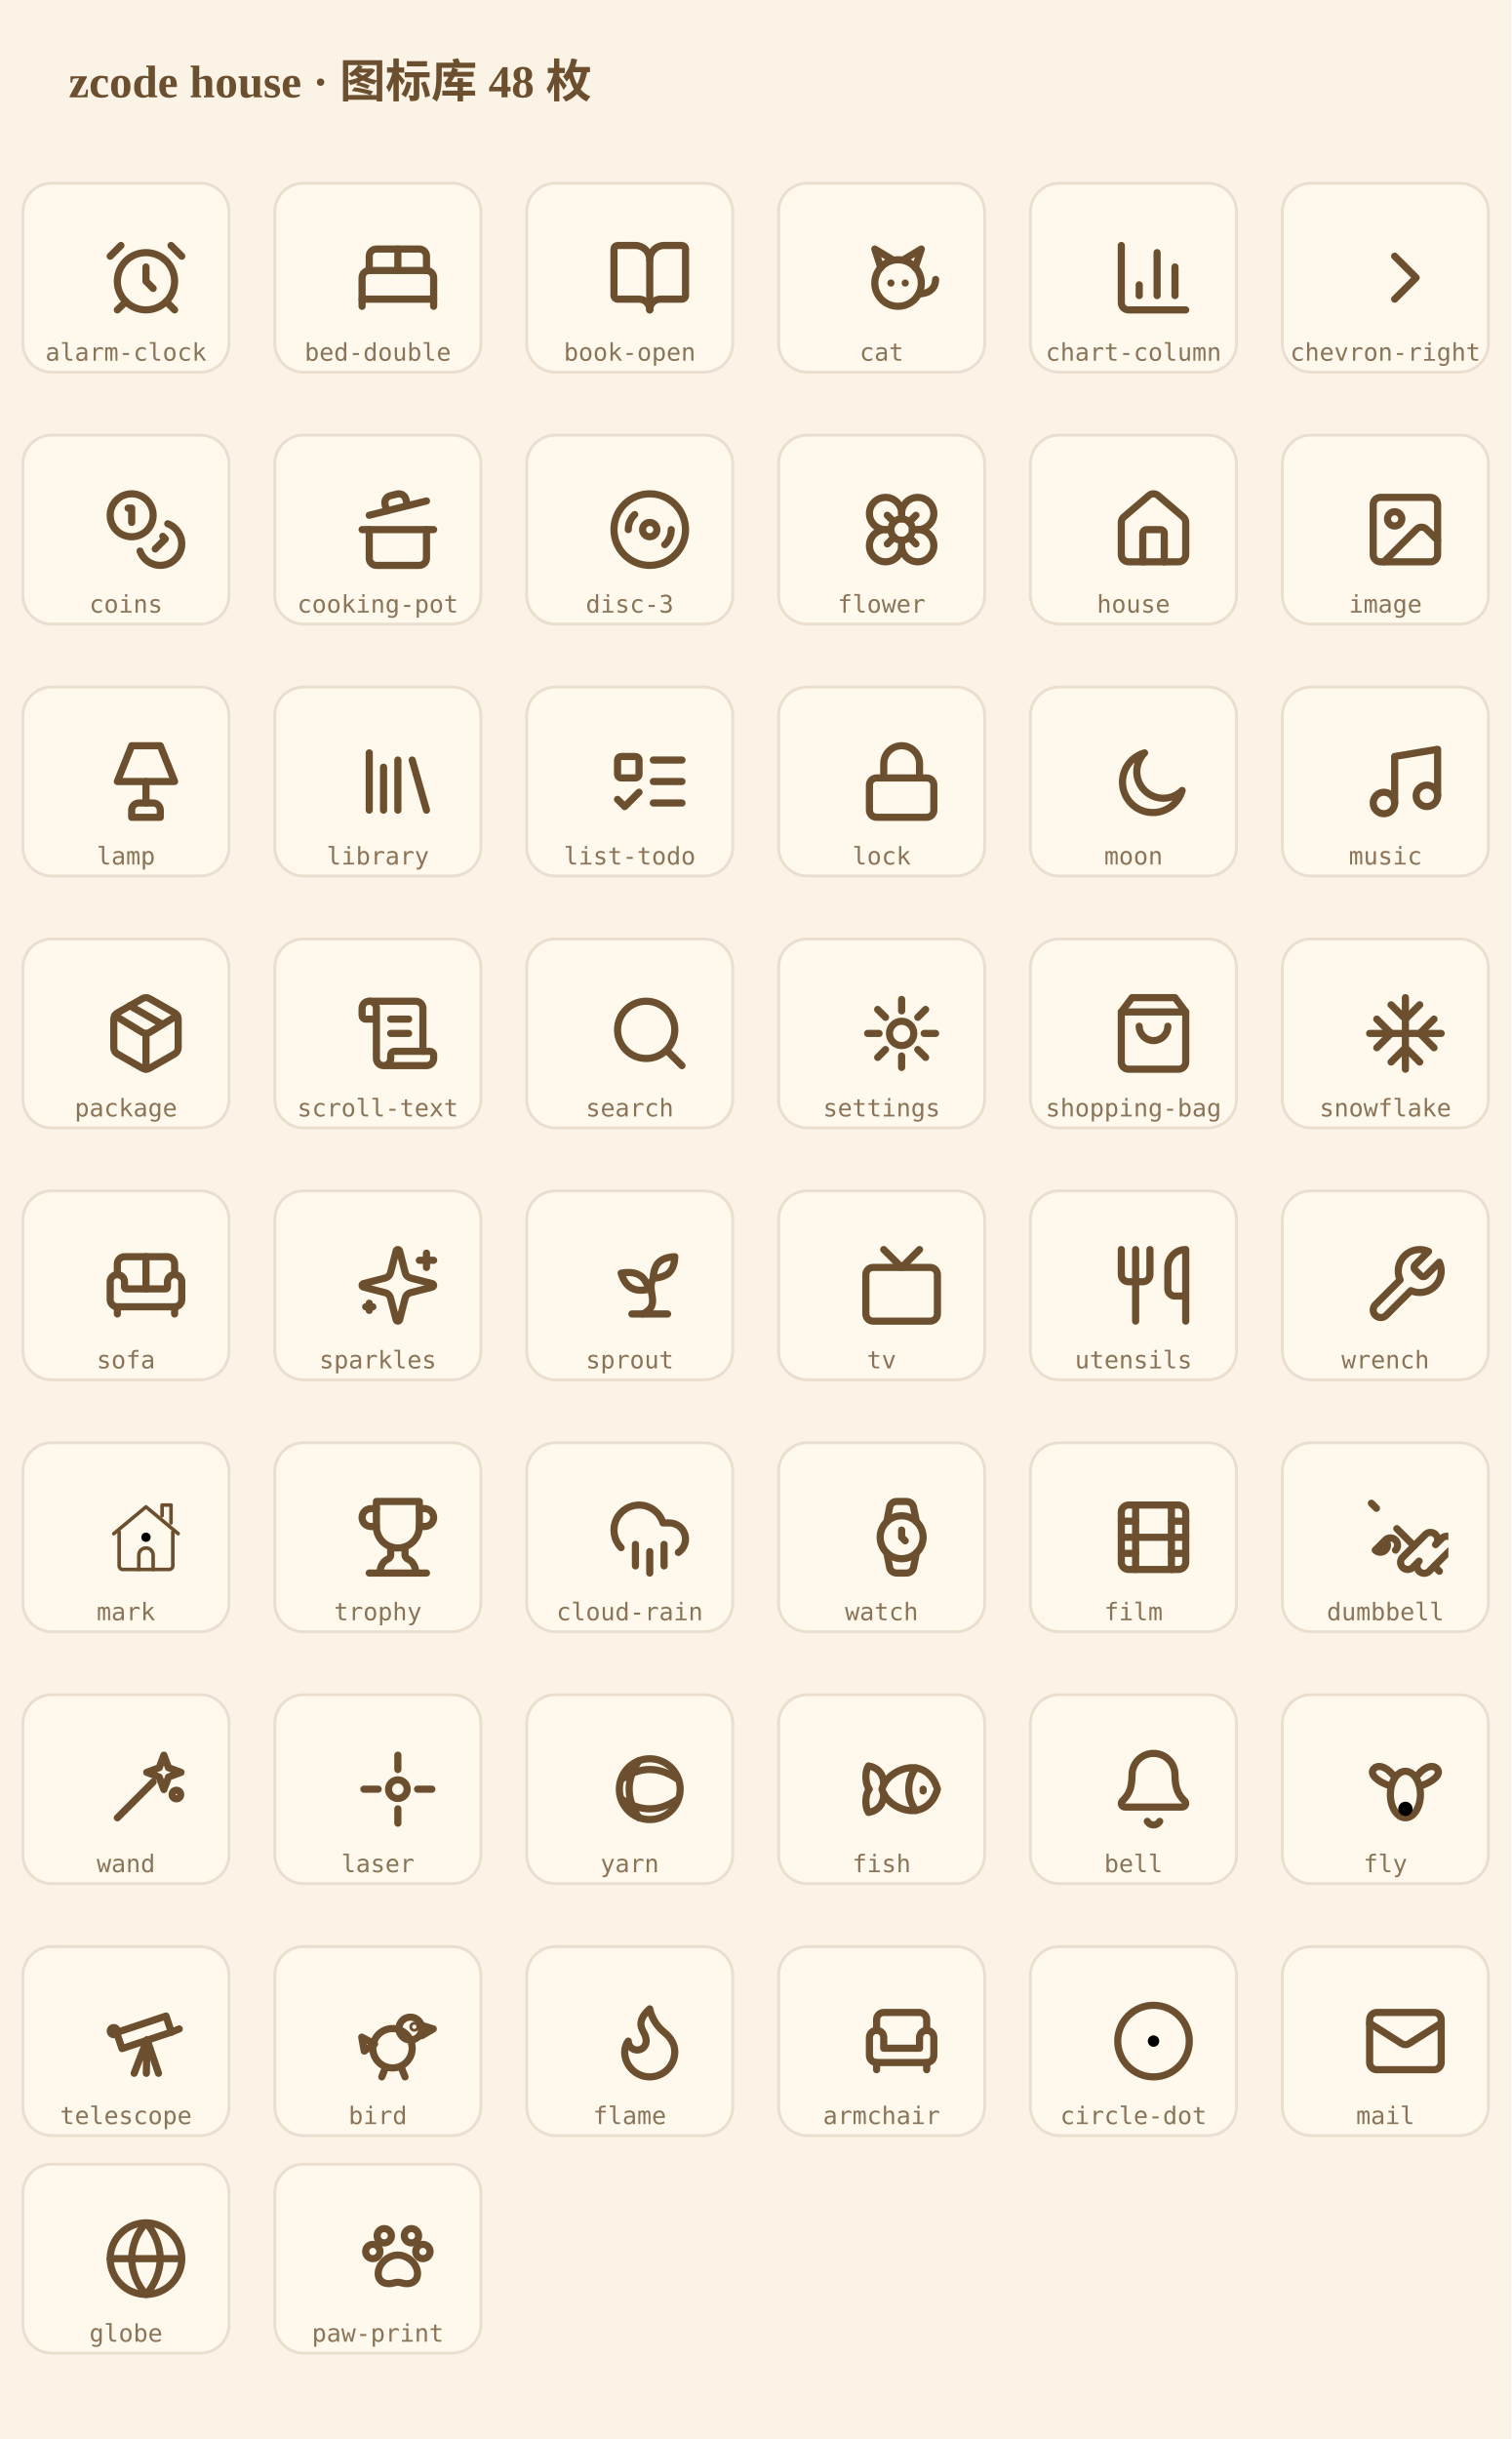
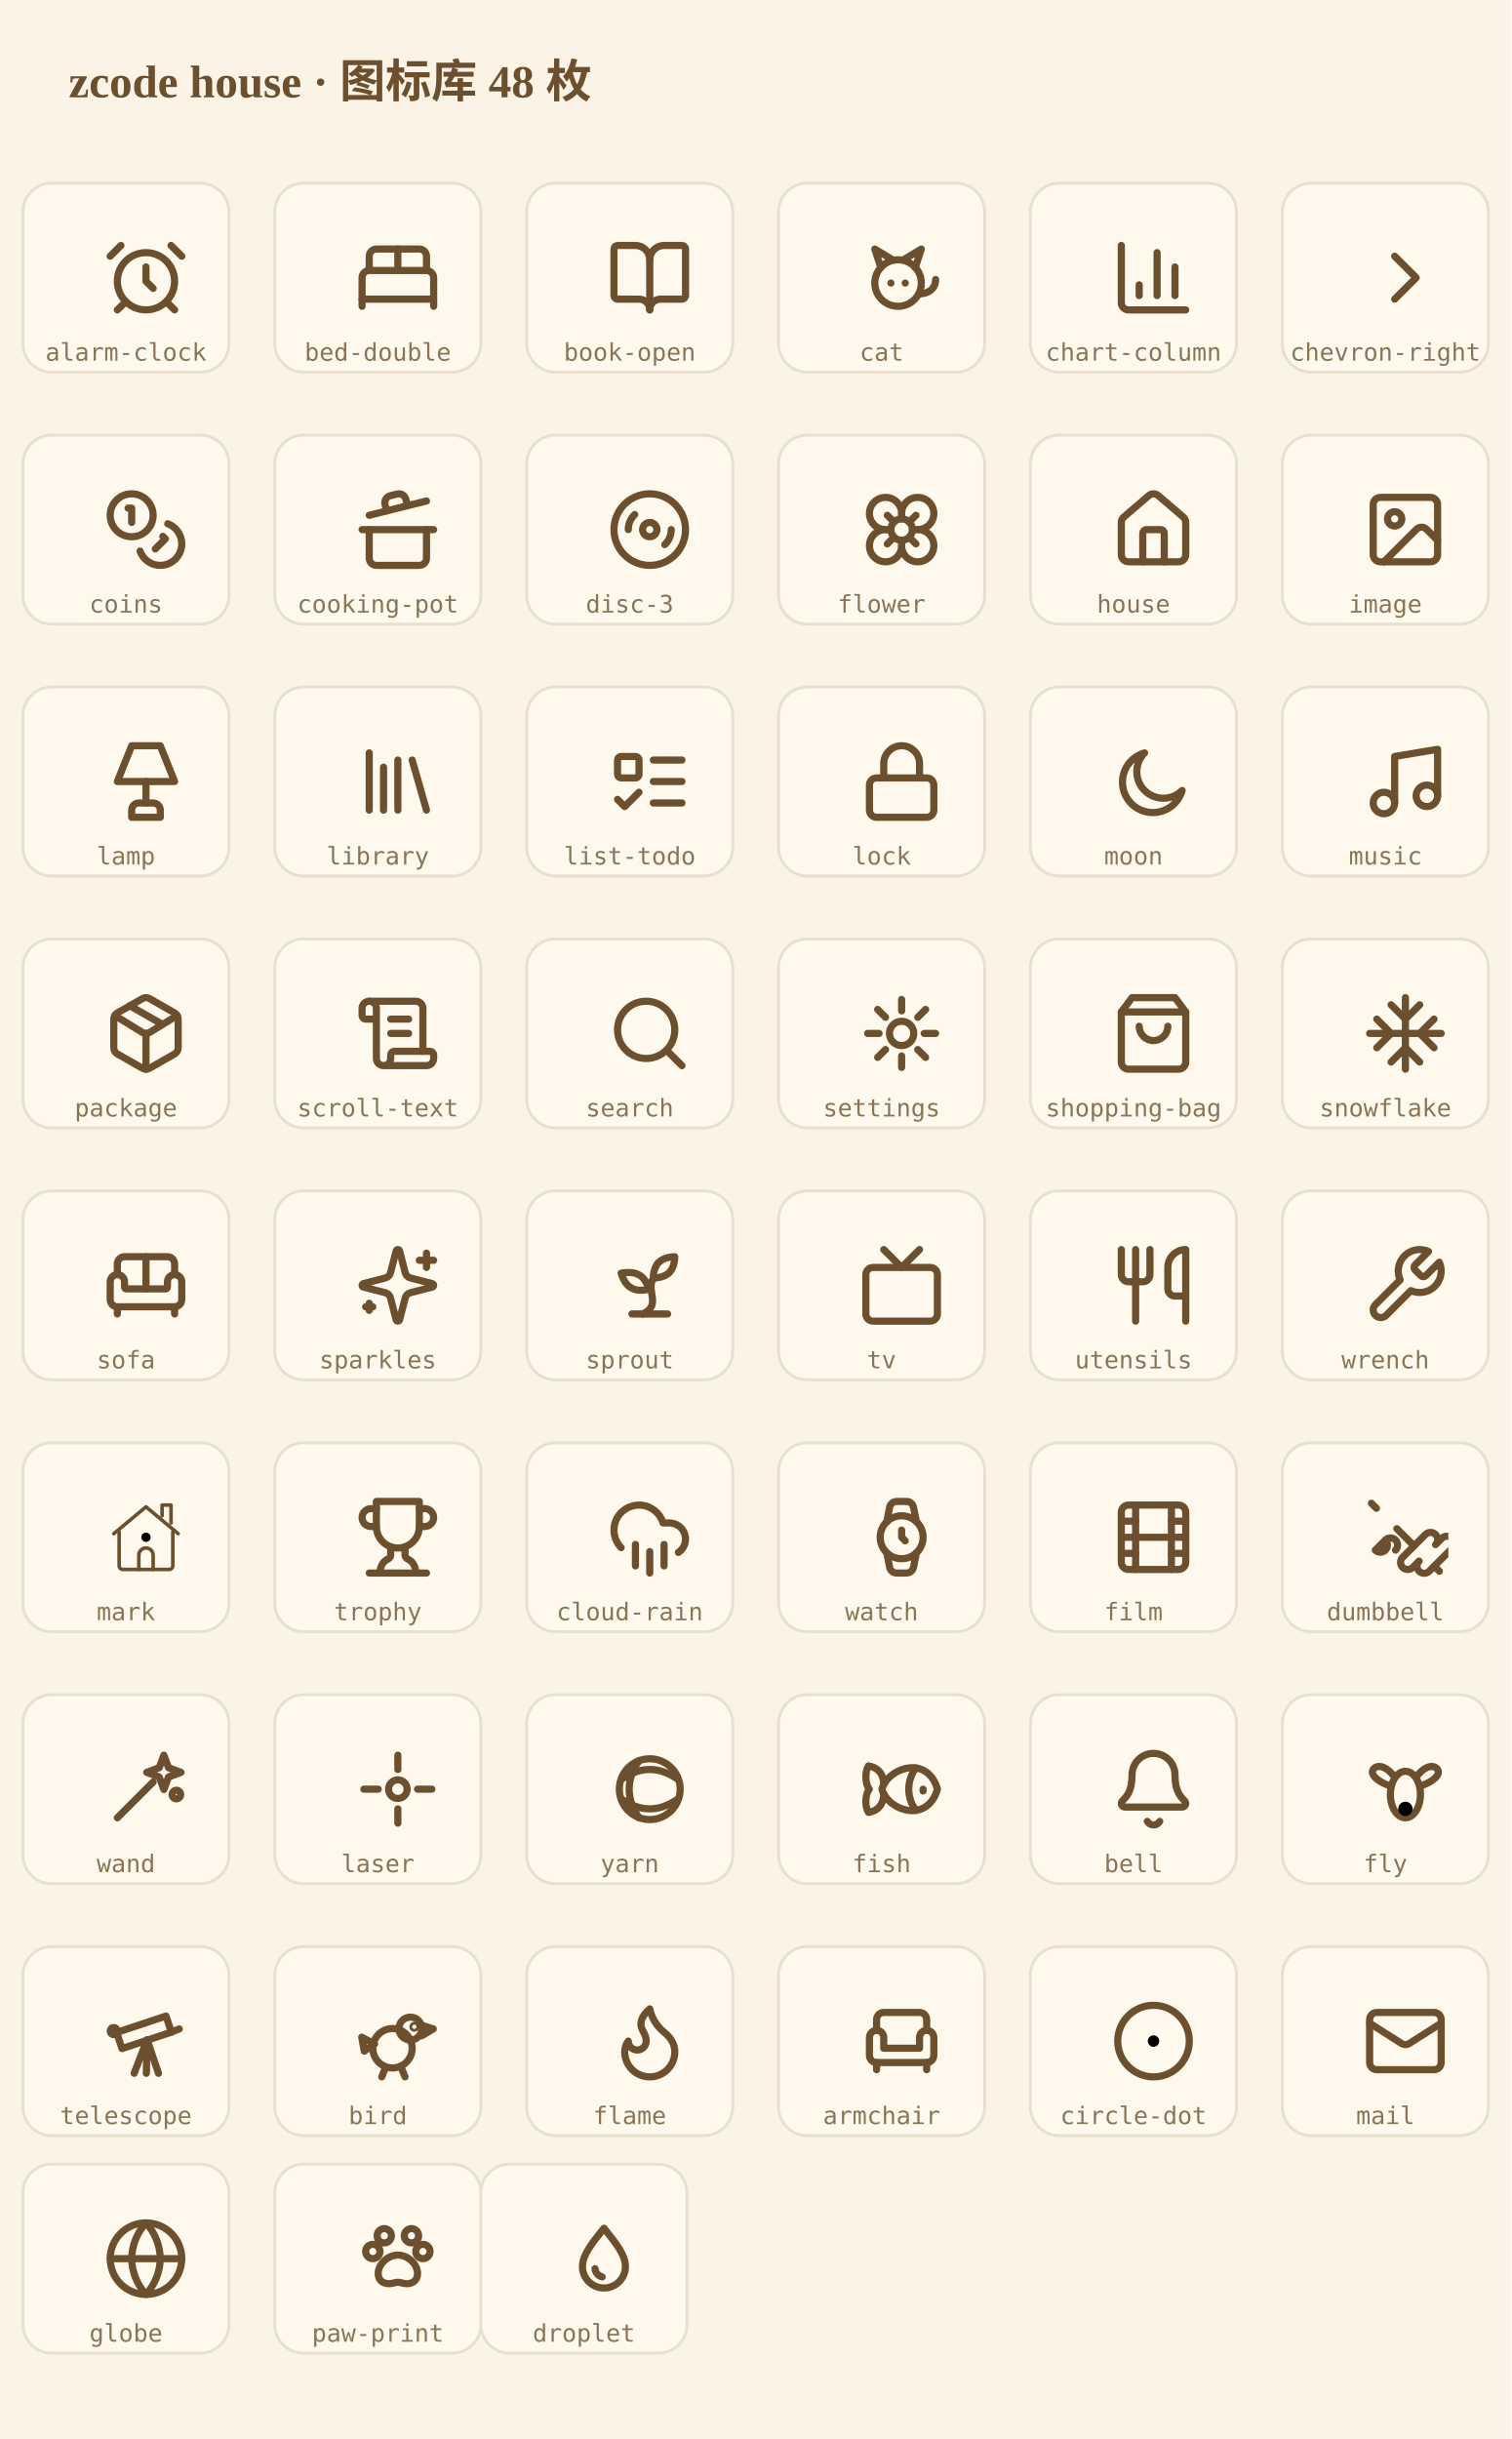
<svg xmlns="http://www.w3.org/2000/svg" viewBox="0 0 528 852" width="528" height="852">
  <rect width="100%" height="100%" fill="#faf3e6" />
  <text x="24" y="34" font-size="16" fill="#6b4f2e" font-weight="bold">zcode house · 图标库 48 枚</text>
  <symbol id="i-alarm-clock" viewBox="0 0 24 24">
    <circle cx="12" cy="13" r="8" />
    <path d="M12 9v4l2 2" />
    <path d="M5 3 2 6" />
    <path d="m22 6-3-3" />
    <path d="M6.38 18.7 4 21" />
    <path d="M17.64 18.67 20 21" />
  </symbol>
  <symbol id="i-bed-double" viewBox="0 0 24 24">
    <path d="M2 20v-8a2 2 0 0 1 2-2h16a2 2 0 0 1 2 2v8" />
    <path d="M4 10V6a2 2 0 0 1 2-2h12a2 2 0 0 1 2 2v4" />
    <path d="M12 4v6" />
    <path d="M2 18h20" />
  </symbol>
  <symbol id="i-book-open" viewBox="0 0 24 24">
    <path d="M12 7v14" />
    <path d="M3 18a1 1 0 0 1-1-1V4a1 1 0 0 1 1-1h5a4 4 0 0 1 4 4 4 4 0 0 1 4-4h5a1 1 0 0 1 1 1v13a1 1 0 0 1-1 1h-6a3 3 0 0 0-3 3 3 3 0 0 0-3-3z" />
  </symbol>
  <symbol id="i-cat" viewBox="0 0 24 24">
    <circle cx="11" cy="13.5" r="6.5" />
    <path d="M6.2 9.2 4.5 4l5 3M15.8 9.2 17.5 4l-5 3" />
    <path d="M9 13.5h.01M13 13.5h.01" />
    <path d="M17.5 16.5c2.8-.3 4-2 4-4" />
  </symbol>
  <symbol id="i-chart-column" viewBox="0 0 24 24">
    <path d="M3 3v16a2 2 0 0 0 2 2h16" />
    <path d="M18 17V9" />
    <path d="M13 17V5" />
    <path d="M8 17v-3" />
  </symbol>
  <symbol id="i-chevron-right" viewBox="0 0 24 24">
    <path d="m9 18 6-6-6-6" />
  </symbol>
  <symbol id="i-coins" viewBox="0 0 24 24">
    <circle cx="8" cy="8" r="6" />
    <path d="M18.09 10.37A6 6 0 1 1 10.34 18" />
    <path d="M7 6h1v4" />
    <path d="m16.71 13.88.7.71-2.82 2.82" />
  </symbol>
  <symbol id="i-cooking-pot" viewBox="0 0 24 24">
    <path d="M2 12h20" />
    <path d="M20 12v8a2 2 0 0 1-2 2H6a2 2 0 0 1-2-2v-8" />
    <path d="m4 8 16-4" />
    <path d="m8.86 6.78-.45-1.81a2 2 0 0 1 1.45-2.43l1.94-.48a2 2 0 0 1 2.43 1.46l.45 1.8" />
  </symbol>
  <symbol id="i-disc-3" viewBox="0 0 24 24">
    <circle cx="12" cy="12" r="10" />
    <path d="M6 12c0-1.7.7-3.2 1.8-4.2" />
    <circle cx="12" cy="12" r="2" />
    <path d="M18 12c0 1.7-.7 3.2-1.8 4.2" />
  </symbol>
  <symbol id="i-film" viewBox="0 0 24 24">
    <rect width="18" height="18" x="3" y="3" rx="2" ry="2" />
    <path d="M7 3v18" />
    <path d="M3 7.5h4" />
    <path d="M3 12h18" />
    <path d="M3 16.5h4" />
    <path d="M17 3v18" />
    <path d="M17 7.5h4" />
    <path d="M17 16.5h4" />
  </symbol>
  <symbol id="i-flower" viewBox="0 0 24 24">
    <circle cx="12" cy="12" r="3" />
    <path d="M12 16.5A4.5 4.5 0 1 1 7.5 12 4.5 4.5 0 1 1 12 7.5a4.5 4.5 0 1 1 4.5 4.5 4.5 4.5 0 1 1-4.5 4.5" />
    <path d="M12 7.5V9" />
    <path d="M7.5 12H9" />
    <path d="M16.5 12H15" />
    <path d="M12 16.5V15" />
    <path d="m8 8 1.88 1.88" />
    <path d="M14.12 9.88 16 8" />
    <path d="m8 16 1.88-1.88" />
    <path d="M14.12 14.12 16 16" />
  </symbol>
  <symbol id="i-house" viewBox="0 0 24 24">
    <path d="M15 21v-8a1 1 0 0 0-1-1h-4a1 1 0 0 0-1 1v8" />
    <path d="M3 10a2 2 0 0 1 .709-1.528l7-5.999a2 2 0 0 1 2.582 0l7 5.999A2 2 0 0 1 21 10v9a2 2 0 0 1-2 2H5a2 2 0 0 1-2-2z" />
  </symbol>
  <symbol id="i-image" viewBox="0 0 24 24">
    <rect width="18" height="18" x="3" y="3" rx="2" ry="2" />
    <circle cx="9" cy="9" r="2" />
    <path d="m21 15-3.086-3.086a2 2 0 0 0-2.828 0L6 21" />
  </symbol>
  <symbol id="i-lamp" viewBox="0 0 24 24">
    <path d="M8 2h8l4 10H4L8 2Z" />
    <path d="M12 12v6" />
    <path d="M8 22v-2c0-1.1.9-2 2-2h4a2 2 0 0 1 2 2v2H8Z" />
  </symbol>
  <symbol id="i-library" viewBox="0 0 24 24">
    <path d="m16 6 4 14" />
    <path d="M12 6v14" />
    <path d="M8 8v12" />
    <path d="M4 4v16" />
  </symbol>
  <symbol id="i-list-todo" viewBox="0 0 24 24">
    <rect x="3" y="5" width="6" height="6" rx="1" />
    <path d="m3 17 2 2 4-4" />
    <path d="M13 6h8" />
    <path d="M13 12h8" />
    <path d="M13 18h8" />
  </symbol>
  <symbol id="i-lock" viewBox="0 0 24 24">
    <rect width="18" height="11" x="3" y="11" rx="2" ry="2" />
    <path d="M7 11V7a5 5 0 0 1 10 0v4" />
  </symbol>
  <symbol id="i-moon" viewBox="0 0 24 24">
    <path d="M20 14.5A8.5 8.5 0 1 1 9.5 4a7 7 0 0 0 10.5 10.5z" />
  </symbol>
  <symbol id="i-music" viewBox="0 0 24 24">
    <path d="M9 18V5l12-2v13" />
    <circle cx="6" cy="18" r="3" />
    <circle cx="18" cy="16" r="3" />
  </symbol>
  <symbol id="i-package" viewBox="0 0 24 24">
    <path d="M11 21.73a2 2 0 0 0 2 0l7-4A2 2 0 0 0 21 16V8a2 2 0 0 0-1-1.73l-7-4a2 2 0 0 0-2 0l-7 4A2 2 0 0 0 3 8v8a2 2 0 0 0 1 1.73z" />
    <path d="M12 22V12" />
    <path d="m3.3 7 7.703 4.734a2 2 0 0 0 1.994 0L20.7 7" />
    <path d="m7.5 4.27 9 5.15" />
  </symbol>
  <symbol id="i-scroll-text" viewBox="0 0 24 24">
    <path d="M15 12h-5" />
    <path d="M15 8h-5" />
    <path d="M19 17V5a2 2 0 0 0-2-2H4" />
    <path d="M8 21h12a2 2 0 0 0 2-2v-1a1 1 0 0 0-1-1H11a1 1 0 0 0-1 1v1a2 2 0 1 1-4 0V5a2 2 0 1 0-4 0v2a1 1 0 0 0 1 1h3" />
  </symbol>
  <symbol id="i-search" viewBox="0 0 24 24">
    <circle cx="11" cy="11" r="8" />
    <path d="m21 21-4.3-4.3" />
  </symbol>
  <symbol id="i-settings" viewBox="0 0 24 24">
    <circle cx="12" cy="12" r="3.4" />
    <path d="M12 2.5v3.2M12 18.3v3.2M2.5 12h3.2M18.3 12h3.2M5.3 5.3l2.2 2.2M16.5 16.5l2.2 2.2M18.7 5.3l-2.2 2.2M7.5 16.5l-2.2 2.2" />
  </symbol>
  <symbol id="i-shopping-bag" viewBox="0 0 24 24">
    <path d="M6 2 3 6v14a2 2 0 0 0 2 2h14a2 2 0 0 0 2-2V6l-3-4Z" />
    <path d="M3 6h18" />
    <path d="M16 10a4 4 0 0 1-8 0" />
  </symbol>
  <symbol id="i-snowflake" viewBox="0 0 24 24">
    <line x1="2" x2="22" y1="12" y2="12" />
    <line x1="12" x2="12" y1="2" y2="22" />
    <path d="m20 16-4-4 4-4" />
    <path d="m4 8 4 4-4 4" />
    <path d="m16 4-4 4-4-4" />
    <path d="m8 20 4-4 4 4" />
  </symbol>
  <symbol id="i-sofa" viewBox="0 0 24 24">
    <path d="M20 9V6a2 2 0 0 0-2-2H6a2 2 0 0 0-2 2v3" />
    <path d="M2 16a2 2 0 0 0 2 2h16a2 2 0 0 0 2-2v-5a2 2 0 0 0-4 0v1.5a.5.5 0 0 1-.5.5h-11a.5.5 0 0 1-.5-.5V11a2 2 0 0 0-4 0z" />
    <path d="M4 18v2" />
    <path d="M20 18v2" />
    <path d="M12 4v9" />
  </symbol>
  <symbol id="i-sparkles" viewBox="0 0 24 24">
    <path d="M9.937 15.5A2 2 0 0 0 8.5 14.063l-6.135-1.582a.5.5 0 0 1 0-.962L8.5 9.936A2 2 0 0 0 9.937 8.5l1.582-6.135a.5.5 0 0 1 .963 0L14.063 8.5A2 2 0 0 0 15.5 9.937l6.135 1.581a.5.5 0 0 1 0 .964L15.5 14.063a2 2 0 0 0-1.437 1.437l-1.582 6.135a.5.5 0 0 1-.963 0z" />
    <path d="M20 3v4" />
    <path d="M22 5h-4" />
    <path d="M4 17v2" />
    <path d="M5 18H3" />
  </symbol>
  <symbol id="i-sprout" viewBox="0 0 24 24">
    <path d="M7 20h10" />
    <path d="M10 20c5.5-2.5.8-6.4 3-10" />
    <path d="M9.5 9.4c1.1.8 1.8 2.2 2.3 3.7-2 .4-3.5.4-4.8-.3-1.2-.6-2.3-1.9-3-4.2 2.8-.5 4.4 0 5.5.8z" />
    <path d="M14.1 6a7 7 0 0 0-1.1 4c1.9-.1 3.3-.6 4.3-1.4 1-1 1.6-2.3 1.7-4.6-2.7.1-4 1-4.9 2z" />
  </symbol>
  <symbol id="i-tv" viewBox="0 0 24 24">
    <rect width="20" height="15" x="2" y="7" rx="2" ry="2" />
    <polyline points="17 2 12 7 7 2" />
  </symbol>
  <symbol id="i-utensils" viewBox="0 0 24 24">
    <path d="M3 2v7c0 1.1.9 2 2 2h4a2 2 0 0 0 2-2V2" />
    <path d="M7 2v20" />
    <path d="M21 15V2a5 5 0 0 0-5 5v6c0 1.1.9 2 2 2h3Zm0 0v7" />
  </symbol>
  <symbol id="i-wrench" viewBox="0 0 24 24">
    <path d="M14.7 6.3a1 1 0 0 0 0 1.4l1.6 1.6a1 1 0 0 0 1.4 0l3.77-3.77a6 6 0 0 1-7.94 7.94l-6.91 6.91a2.12 2.12 0 0 1-3-3l6.91-6.91a6 6 0 0 1 7.94-7.94l-3.76 3.76z" />
  </symbol>
  <symbol id="i-trophy" viewBox="0 0 24 24">
    <path d="M6 9H4.5a2.5 2.5 0 0 1 0-5H6" />
    <path d="M18 9h1.5a2.5 2.5 0 0 0 0-5H18" />
    <path d="M4 22h16" />
    <path d="M10 14.66V17c0 .55-.47.98-.97 1.21C7.85 18.75 7 20.24 7 22" />
    <path d="M14 14.66V17c0 .55.47.98.97 1.21C16.15 18.75 17 20.24 17 22" />
    <path d="M18 2H6v7a6 6 0 0 0 12 0V2Z" />
  </symbol>
  <symbol id="i-cloud-rain" viewBox="0 0 24 24">
    <path d="M4 14.899A7 7 0 1 1 15.71 8h1.79a4.5 4.5 0 0 1 2.5 8.242" />
    <path d="M16 14v6" />
    <path d="M8 14v6" />
    <path d="M12 16v6" />
  </symbol>
  <symbol id="i-watch" viewBox="0 0 24 24">
    <circle cx="12" cy="12" r="6" />
    <path d="M12 10v2l1 1" />
    <path d="m16.13 7.66-.81-4.05a2 2 0 0 0-2-1.61h-2.68a2 2 0 0 0-2 1.61l-.78 4.05" />
    <path d="m16.13 16.34-.81 4.05a2 2 0 0 1-2 1.61h-2.68a2 2 0 0 1-2-1.61l-.78-4.05" />
  </symbol>
  <symbol id="i-wand" viewBox="0 0 24 24">
    <path d="M4 20 14 10" />
    <path d="M17 2.5 18.3 6 21.8 7.3 18.3 8.6 17 12.1 15.7 8.6 12.2 7.3 15.7 6z" />
    <circle cx="20.5" cy="13.5" r="1.2" />
  </symbol>
  <symbol id="i-laser" viewBox="0 0 24 24">
    <circle cx="12" cy="12" r="2.6" />
    <path d="M12 2.5v4M12 17.5v4M2.5 12h4M17.5 12h4" />
  </symbol>
  <symbol id="i-yarn" viewBox="0 0 24 24">
    <circle cx="12" cy="12" r="8.5" />
    <path d="M4.5 9q7.5-5 15 0M4.5 15q7.5 5 15 0M9 4q-5.5 8 0 16" />
  </symbol>
  <symbol id="i-fish" viewBox="0 0 24 24">
    <path d="M6.5 12c.94-3.46 4.94-6 8.5-6 3.56 0 6.06 2.54 7 6-.94 3.47-3.44 6-7 6s-7.56-2.53-8.5-6Z" />
    <path d="M18 12v.5" />
    <path d="M16 17.93a9.77 9.77 0 0 1 0-11.86" />
    <path d="M7 10.67C7 8 5.58 5.97 2.73 5.5c-1 1.5-1 5 .23 6.5-1.24 1.5-1.24 5-.23 6.5C5.58 18.03 7 16 7 13.33" />
  </symbol>
  <symbol id="i-bell" viewBox="0 0 24 24">
    <path d="M10.268 21a2 2 0 0 0 3.464 0" />
    <path d="M3.262 15.326A1 1 0 0 0 4 17h16a1 1 0 0 0 .74-1.673C19.41 13.956 18 12.499 18 8A6 6 0 0 0 6 8c0 4.499-1.411 5.956-2.738 7.326" />
  </symbol>
  <symbol id="i-fly" viewBox="0 0 24 24">
    <ellipse cx="12" cy="13.5" rx="4.2" ry="6.5" />
    <circle cx="12" cy="17.5" r="2" style="fill:currentColor;stroke:none" />
    <path d="M8.5 8C6.5 5.5 4 5 3 6.5S4.5 10 7.5 11M15.5 8c2-2.5 4.5-3 5.5-1.5S19.5 10 16.5 11" />
  </symbol>
  <symbol id="i-dumbbell" viewBox="0 0 24 24">
    <path d="M14.4 14.4 9.6 9.6" />
    <path d="M18.657 21.485a2 2 0 1 1-2.829-2.828l-1.767 1.768a2 2 0 1 1-2.829-2.829l6.364-6.364a2 2 0 1 1 2.829 2.829l1.767-1.768a2 2 0 1 1 2.828 2.829z" />
    <path d="m21.5 21.5-1.4-1.4" />
    <path d="M3.9 3.9 2.5 2.5" />
    <path d="M6.404 12.768a2 2 0 1 1-2.829 2.829l2.829-2.829a2 2 0 1 1 2.828 2.829" />
  </symbol>
  <symbol id="i-telescope" viewBox="0 0 24 24">
    <path d="M3.8 9.6 17.6 5l1.5 4.5L5.3 14.1z" />
    <circle cx="3" cy="9.2" r="1" />
    <path d="M12.3 11.6l3.2 9.4M12.3 11.6 8.7 21M12.3 11.6l-.2 9.4" />
    <path d="m19.1 9.5 2.2-.9" />
  </symbol>
  <symbol id="i-bird" viewBox="0 0 24 24">
    <circle cx="10.5" cy="14" r="5.5" />
    <circle cx="15.5" cy="8.5" r="3.2" />
    <path d="M18.7 7.6l3.2 1-3.2 1.9z" />
    <path d="m5.5 12.8-3.6-1.9.7 3.9z" />
    <path d="M8.5 19.5 7.5 22M13 19.5l1 2.5" />
    <circle cx="16.6" cy="8" r=".4" />
  </symbol>
  <symbol id="i-flame" viewBox="0 0 24 24">
    <path d="M8.5 14.5A2.5 2.5 0 0 0 11 12c0-1.38-.5-2-1-3-1.072-2.143-.224-4.054 2-6 .5 2.5 2 4.9 4 6.5 2 1.6 3 3.5 3 5.5a7 7 0 1 1-14 0c0-1.153.433-2.294 1-3a2.5 2.5 0 0 0 2.5 2.5z" />
  </symbol>
  <symbol id="i-armchair" viewBox="0 0 24 24">
    <path d="M19 9V6a2 2 0 0 0-2-2H7a2 2 0 0 0-2 2v3" />
    <path d="M3 11a2 2 0 0 1 4 0v3h10v-3a2 2 0 0 1 4 0v5a2 2 0 0 1-2 2H5a2 2 0 0 1-2-2Z" />
    <path d="M5 18v2" />
    <path d="M19 18v2" />
  </symbol>
  <symbol id="i-circle-dot" viewBox="0 0 24 24">
    <circle cx="12" cy="12" r="10" />
    <circle cx="12" cy="12" r="1.6" style="fill:currentColor;stroke:none" />
  </symbol>
  <symbol id="i-mail" viewBox="0 0 24 24">
    <rect width="20" height="16" x="2" y="4" rx="2" />
    <path d="m22 7-8.97 5.7a1.94 1.94 0 0 1-2.06 0L2 7" />
  </symbol>
  <symbol id="i-globe" viewBox="0 0 24 24">
    <circle cx="12" cy="12" r="10" />
    <path d="M2 12h20" />
    <path d="M12 2a15.3 15.3 0 0 1 4 10 15.3 15.3 0 0 1-4 10 15.3 15.3 0 0 1-4-10 15.3 15.3 0 0 1 4-10z" />
  </symbol>
  <symbol id="i-paw-print" viewBox="0 0 24 24">
    <path d="M12 11c2.7 0 5.5 2.4 5.5 5.2 0 1.8-1.3 2.8-3 2.8-1 0-1.7-.4-2.5-.4s-1.5.4-2.5.4c-1.7 0-3-1-3-2.8C6.5 13.4 9.3 11 12 11z" />
    <circle cx="5" cy="10" r="2" />
    <circle cx="19" cy="10" r="2" />
    <circle cx="8.2" cy="5.6" r="2" />
    <circle cx="15.8" cy="5.6" r="2" />
  </symbol>
+   <symbol id="i-droplet" viewBox="0 0 24 24">
+     <path d="M12 3.5c3.2 4 6 7.4 6 10.7a6 6 0 1 1-12 0C6 10.9 8.8 7.5 12 3.5z" />
+     <path d="M9.5 14.8a2.6 2.6 0 0 0 2 2.3" />
+   </symbol>
  <symbol id="i-mark" viewBox="0 0 48 44">
    <path d="M6 20 24 5l18 15" />
    <path d="M9 19v19a2 2 0 0 0 2 2h26a2 2 0 0 0 2-2V19" />
    <path d="M33 10V4h5v10" />
    <path d="M20 40v-8a4 4 0 0 1 8 0v8" />
    <circle cx="24" cy="22" r="2.6" style="fill:currentColor;stroke:none" />
  </symbol>
  <g transform="translate(22,74)">
    <rect x="-14" y="-10" width="72" height="66" rx="10" fill="#fff8ec" stroke="#eadfce" />
    <svg x="14" y="8" width="30" height="30" viewBox="0 0 24 24" fill="none" stroke="#6b4f2e" stroke-width="2" stroke-linecap="round" stroke-linejoin="round">
      <use href="#i-alarm-clock" />
    </svg>
    <text x="22" y="52" font-size="8.5" text-anchor="middle" fill="#8a7458" font-family="Consolas,monospace">alarm-clock</text>
  </g>
  <g transform="translate(110,74)">
    <rect x="-14" y="-10" width="72" height="66" rx="10" fill="#fff8ec" stroke="#eadfce" />
    <svg x="14" y="8" width="30" height="30" viewBox="0 0 24 24" fill="none" stroke="#6b4f2e" stroke-width="2" stroke-linecap="round" stroke-linejoin="round">
      <use href="#i-bed-double" />
    </svg>
    <text x="22" y="52" font-size="8.5" text-anchor="middle" fill="#8a7458" font-family="Consolas,monospace">bed-double</text>
  </g>
  <g transform="translate(198,74)">
    <rect x="-14" y="-10" width="72" height="66" rx="10" fill="#fff8ec" stroke="#eadfce" />
    <svg x="14" y="8" width="30" height="30" viewBox="0 0 24 24" fill="none" stroke="#6b4f2e" stroke-width="2" stroke-linecap="round" stroke-linejoin="round">
      <use href="#i-book-open" />
    </svg>
    <text x="22" y="52" font-size="8.5" text-anchor="middle" fill="#8a7458" font-family="Consolas,monospace">book-open</text>
  </g>
  <g transform="translate(286,74)">
    <rect x="-14" y="-10" width="72" height="66" rx="10" fill="#fff8ec" stroke="#eadfce" />
    <svg x="14" y="8" width="30" height="30" viewBox="0 0 24 24" fill="none" stroke="#6b4f2e" stroke-width="2" stroke-linecap="round" stroke-linejoin="round">
      <use href="#i-cat" />
    </svg>
    <text x="22" y="52" font-size="8.5" text-anchor="middle" fill="#8a7458" font-family="Consolas,monospace">cat</text>
  </g>
  <g transform="translate(374,74)">
    <rect x="-14" y="-10" width="72" height="66" rx="10" fill="#fff8ec" stroke="#eadfce" />
    <svg x="14" y="8" width="30" height="30" viewBox="0 0 24 24" fill="none" stroke="#6b4f2e" stroke-width="2" stroke-linecap="round" stroke-linejoin="round">
      <use href="#i-chart-column" />
    </svg>
    <text x="22" y="52" font-size="8.5" text-anchor="middle" fill="#8a7458" font-family="Consolas,monospace">chart-column</text>
  </g>
  <g transform="translate(462,74)">
    <rect x="-14" y="-10" width="72" height="66" rx="10" fill="#fff8ec" stroke="#eadfce" />
    <svg x="14" y="8" width="30" height="30" viewBox="0 0 24 24" fill="none" stroke="#6b4f2e" stroke-width="2" stroke-linecap="round" stroke-linejoin="round">
      <use href="#i-chevron-right" />
    </svg>
    <text x="22" y="52" font-size="8.5" text-anchor="middle" fill="#8a7458" font-family="Consolas,monospace">chevron-right</text>
  </g>
  <g transform="translate(22,162)">
    <rect x="-14" y="-10" width="72" height="66" rx="10" fill="#fff8ec" stroke="#eadfce" />
    <svg x="14" y="8" width="30" height="30" viewBox="0 0 24 24" fill="none" stroke="#6b4f2e" stroke-width="2" stroke-linecap="round" stroke-linejoin="round">
      <use href="#i-coins" />
    </svg>
    <text x="22" y="52" font-size="8.5" text-anchor="middle" fill="#8a7458" font-family="Consolas,monospace">coins</text>
  </g>
  <g transform="translate(110,162)">
    <rect x="-14" y="-10" width="72" height="66" rx="10" fill="#fff8ec" stroke="#eadfce" />
    <svg x="14" y="8" width="30" height="30" viewBox="0 0 24 24" fill="none" stroke="#6b4f2e" stroke-width="2" stroke-linecap="round" stroke-linejoin="round">
      <use href="#i-cooking-pot" />
    </svg>
    <text x="22" y="52" font-size="8.5" text-anchor="middle" fill="#8a7458" font-family="Consolas,monospace">cooking-pot</text>
  </g>
  <g transform="translate(198,162)">
    <rect x="-14" y="-10" width="72" height="66" rx="10" fill="#fff8ec" stroke="#eadfce" />
    <svg x="14" y="8" width="30" height="30" viewBox="0 0 24 24" fill="none" stroke="#6b4f2e" stroke-width="2" stroke-linecap="round" stroke-linejoin="round">
      <use href="#i-disc-3" />
    </svg>
    <text x="22" y="52" font-size="8.5" text-anchor="middle" fill="#8a7458" font-family="Consolas,monospace">disc-3</text>
  </g>
  <g transform="translate(286,162)">
    <rect x="-14" y="-10" width="72" height="66" rx="10" fill="#fff8ec" stroke="#eadfce" />
    <svg x="14" y="8" width="30" height="30" viewBox="0 0 24 24" fill="none" stroke="#6b4f2e" stroke-width="2" stroke-linecap="round" stroke-linejoin="round">
      <use href="#i-flower" />
    </svg>
    <text x="22" y="52" font-size="8.5" text-anchor="middle" fill="#8a7458" font-family="Consolas,monospace">flower</text>
  </g>
  <g transform="translate(374,162)">
    <rect x="-14" y="-10" width="72" height="66" rx="10" fill="#fff8ec" stroke="#eadfce" />
    <svg x="14" y="8" width="30" height="30" viewBox="0 0 24 24" fill="none" stroke="#6b4f2e" stroke-width="2" stroke-linecap="round" stroke-linejoin="round">
      <use href="#i-house" />
    </svg>
    <text x="22" y="52" font-size="8.5" text-anchor="middle" fill="#8a7458" font-family="Consolas,monospace">house</text>
  </g>
  <g transform="translate(462,162)">
    <rect x="-14" y="-10" width="72" height="66" rx="10" fill="#fff8ec" stroke="#eadfce" />
    <svg x="14" y="8" width="30" height="30" viewBox="0 0 24 24" fill="none" stroke="#6b4f2e" stroke-width="2" stroke-linecap="round" stroke-linejoin="round">
      <use href="#i-image" />
    </svg>
    <text x="22" y="52" font-size="8.5" text-anchor="middle" fill="#8a7458" font-family="Consolas,monospace">image</text>
  </g>
  <g transform="translate(22,250)">
    <rect x="-14" y="-10" width="72" height="66" rx="10" fill="#fff8ec" stroke="#eadfce" />
    <svg x="14" y="8" width="30" height="30" viewBox="0 0 24 24" fill="none" stroke="#6b4f2e" stroke-width="2" stroke-linecap="round" stroke-linejoin="round">
      <use href="#i-lamp" />
    </svg>
    <text x="22" y="52" font-size="8.5" text-anchor="middle" fill="#8a7458" font-family="Consolas,monospace">lamp</text>
  </g>
  <g transform="translate(110,250)">
    <rect x="-14" y="-10" width="72" height="66" rx="10" fill="#fff8ec" stroke="#eadfce" />
    <svg x="14" y="8" width="30" height="30" viewBox="0 0 24 24" fill="none" stroke="#6b4f2e" stroke-width="2" stroke-linecap="round" stroke-linejoin="round">
      <use href="#i-library" />
    </svg>
    <text x="22" y="52" font-size="8.5" text-anchor="middle" fill="#8a7458" font-family="Consolas,monospace">library</text>
  </g>
  <g transform="translate(198,250)">
    <rect x="-14" y="-10" width="72" height="66" rx="10" fill="#fff8ec" stroke="#eadfce" />
    <svg x="14" y="8" width="30" height="30" viewBox="0 0 24 24" fill="none" stroke="#6b4f2e" stroke-width="2" stroke-linecap="round" stroke-linejoin="round">
      <use href="#i-list-todo" />
    </svg>
    <text x="22" y="52" font-size="8.5" text-anchor="middle" fill="#8a7458" font-family="Consolas,monospace">list-todo</text>
  </g>
  <g transform="translate(286,250)">
    <rect x="-14" y="-10" width="72" height="66" rx="10" fill="#fff8ec" stroke="#eadfce" />
    <svg x="14" y="8" width="30" height="30" viewBox="0 0 24 24" fill="none" stroke="#6b4f2e" stroke-width="2" stroke-linecap="round" stroke-linejoin="round">
      <use href="#i-lock" />
    </svg>
    <text x="22" y="52" font-size="8.5" text-anchor="middle" fill="#8a7458" font-family="Consolas,monospace">lock</text>
  </g>
  <g transform="translate(374,250)">
    <rect x="-14" y="-10" width="72" height="66" rx="10" fill="#fff8ec" stroke="#eadfce" />
    <svg x="14" y="8" width="30" height="30" viewBox="0 0 24 24" fill="none" stroke="#6b4f2e" stroke-width="2" stroke-linecap="round" stroke-linejoin="round">
      <use href="#i-moon" />
    </svg>
    <text x="22" y="52" font-size="8.5" text-anchor="middle" fill="#8a7458" font-family="Consolas,monospace">moon</text>
  </g>
  <g transform="translate(462,250)">
    <rect x="-14" y="-10" width="72" height="66" rx="10" fill="#fff8ec" stroke="#eadfce" />
    <svg x="14" y="8" width="30" height="30" viewBox="0 0 24 24" fill="none" stroke="#6b4f2e" stroke-width="2" stroke-linecap="round" stroke-linejoin="round">
      <use href="#i-music" />
    </svg>
    <text x="22" y="52" font-size="8.5" text-anchor="middle" fill="#8a7458" font-family="Consolas,monospace">music</text>
  </g>
  <g transform="translate(22,338)">
    <rect x="-14" y="-10" width="72" height="66" rx="10" fill="#fff8ec" stroke="#eadfce" />
    <svg x="14" y="8" width="30" height="30" viewBox="0 0 24 24" fill="none" stroke="#6b4f2e" stroke-width="2" stroke-linecap="round" stroke-linejoin="round">
      <use href="#i-package" />
    </svg>
    <text x="22" y="52" font-size="8.5" text-anchor="middle" fill="#8a7458" font-family="Consolas,monospace">package</text>
  </g>
  <g transform="translate(110,338)">
    <rect x="-14" y="-10" width="72" height="66" rx="10" fill="#fff8ec" stroke="#eadfce" />
    <svg x="14" y="8" width="30" height="30" viewBox="0 0 24 24" fill="none" stroke="#6b4f2e" stroke-width="2" stroke-linecap="round" stroke-linejoin="round">
      <use href="#i-scroll-text" />
    </svg>
    <text x="22" y="52" font-size="8.5" text-anchor="middle" fill="#8a7458" font-family="Consolas,monospace">scroll-text</text>
  </g>
  <g transform="translate(198,338)">
    <rect x="-14" y="-10" width="72" height="66" rx="10" fill="#fff8ec" stroke="#eadfce" />
    <svg x="14" y="8" width="30" height="30" viewBox="0 0 24 24" fill="none" stroke="#6b4f2e" stroke-width="2" stroke-linecap="round" stroke-linejoin="round">
      <use href="#i-search" />
    </svg>
    <text x="22" y="52" font-size="8.5" text-anchor="middle" fill="#8a7458" font-family="Consolas,monospace">search</text>
  </g>
  <g transform="translate(286,338)">
    <rect x="-14" y="-10" width="72" height="66" rx="10" fill="#fff8ec" stroke="#eadfce" />
    <svg x="14" y="8" width="30" height="30" viewBox="0 0 24 24" fill="none" stroke="#6b4f2e" stroke-width="2" stroke-linecap="round" stroke-linejoin="round">
      <use href="#i-settings" />
    </svg>
    <text x="22" y="52" font-size="8.5" text-anchor="middle" fill="#8a7458" font-family="Consolas,monospace">settings</text>
  </g>
  <g transform="translate(374,338)">
    <rect x="-14" y="-10" width="72" height="66" rx="10" fill="#fff8ec" stroke="#eadfce" />
    <svg x="14" y="8" width="30" height="30" viewBox="0 0 24 24" fill="none" stroke="#6b4f2e" stroke-width="2" stroke-linecap="round" stroke-linejoin="round">
      <use href="#i-shopping-bag" />
    </svg>
    <text x="22" y="52" font-size="8.5" text-anchor="middle" fill="#8a7458" font-family="Consolas,monospace">shopping-bag</text>
  </g>
  <g transform="translate(462,338)">
    <rect x="-14" y="-10" width="72" height="66" rx="10" fill="#fff8ec" stroke="#eadfce" />
    <svg x="14" y="8" width="30" height="30" viewBox="0 0 24 24" fill="none" stroke="#6b4f2e" stroke-width="2" stroke-linecap="round" stroke-linejoin="round">
      <use href="#i-snowflake" />
    </svg>
    <text x="22" y="52" font-size="8.5" text-anchor="middle" fill="#8a7458" font-family="Consolas,monospace">snowflake</text>
  </g>
  <g transform="translate(22,426)">
    <rect x="-14" y="-10" width="72" height="66" rx="10" fill="#fff8ec" stroke="#eadfce" />
    <svg x="14" y="8" width="30" height="30" viewBox="0 0 24 24" fill="none" stroke="#6b4f2e" stroke-width="2" stroke-linecap="round" stroke-linejoin="round">
      <use href="#i-sofa" />
    </svg>
    <text x="22" y="52" font-size="8.5" text-anchor="middle" fill="#8a7458" font-family="Consolas,monospace">sofa</text>
  </g>
  <g transform="translate(110,426)">
    <rect x="-14" y="-10" width="72" height="66" rx="10" fill="#fff8ec" stroke="#eadfce" />
    <svg x="14" y="8" width="30" height="30" viewBox="0 0 24 24" fill="none" stroke="#6b4f2e" stroke-width="2" stroke-linecap="round" stroke-linejoin="round">
      <use href="#i-sparkles" />
    </svg>
    <text x="22" y="52" font-size="8.5" text-anchor="middle" fill="#8a7458" font-family="Consolas,monospace">sparkles</text>
  </g>
  <g transform="translate(198,426)">
    <rect x="-14" y="-10" width="72" height="66" rx="10" fill="#fff8ec" stroke="#eadfce" />
    <svg x="14" y="8" width="30" height="30" viewBox="0 0 24 24" fill="none" stroke="#6b4f2e" stroke-width="2" stroke-linecap="round" stroke-linejoin="round">
      <use href="#i-sprout" />
    </svg>
    <text x="22" y="52" font-size="8.5" text-anchor="middle" fill="#8a7458" font-family="Consolas,monospace">sprout</text>
  </g>
  <g transform="translate(286,426)">
    <rect x="-14" y="-10" width="72" height="66" rx="10" fill="#fff8ec" stroke="#eadfce" />
    <svg x="14" y="8" width="30" height="30" viewBox="0 0 24 24" fill="none" stroke="#6b4f2e" stroke-width="2" stroke-linecap="round" stroke-linejoin="round">
      <use href="#i-tv" />
    </svg>
    <text x="22" y="52" font-size="8.5" text-anchor="middle" fill="#8a7458" font-family="Consolas,monospace">tv</text>
  </g>
  <g transform="translate(374,426)">
    <rect x="-14" y="-10" width="72" height="66" rx="10" fill="#fff8ec" stroke="#eadfce" />
    <svg x="14" y="8" width="30" height="30" viewBox="0 0 24 24" fill="none" stroke="#6b4f2e" stroke-width="2" stroke-linecap="round" stroke-linejoin="round">
      <use href="#i-utensils" />
    </svg>
    <text x="22" y="52" font-size="8.5" text-anchor="middle" fill="#8a7458" font-family="Consolas,monospace">utensils</text>
  </g>
  <g transform="translate(462,426)">
    <rect x="-14" y="-10" width="72" height="66" rx="10" fill="#fff8ec" stroke="#eadfce" />
    <svg x="14" y="8" width="30" height="30" viewBox="0 0 24 24" fill="none" stroke="#6b4f2e" stroke-width="2" stroke-linecap="round" stroke-linejoin="round">
      <use href="#i-wrench" />
    </svg>
    <text x="22" y="52" font-size="8.5" text-anchor="middle" fill="#8a7458" font-family="Consolas,monospace">wrench</text>
  </g>
  <g transform="translate(22,514)">
    <rect x="-14" y="-10" width="72" height="66" rx="10" fill="#fff8ec" stroke="#eadfce" />
    <svg x="14" y="8" width="30" height="30" viewBox="0 0 24 24" fill="none" stroke="#6b4f2e" stroke-width="2" stroke-linecap="round" stroke-linejoin="round">
      <use href="#i-mark" />
    </svg>
    <text x="22" y="52" font-size="8.5" text-anchor="middle" fill="#8a7458" font-family="Consolas,monospace">mark</text>
  </g>
  <g transform="translate(110,514)">
    <rect x="-14" y="-10" width="72" height="66" rx="10" fill="#fff8ec" stroke="#eadfce" />
    <svg x="14" y="8" width="30" height="30" viewBox="0 0 24 24" fill="none" stroke="#6b4f2e" stroke-width="2" stroke-linecap="round" stroke-linejoin="round">
      <use href="#i-trophy" />
    </svg>
    <text x="22" y="52" font-size="8.5" text-anchor="middle" fill="#8a7458" font-family="Consolas,monospace">trophy</text>
  </g>
  <g transform="translate(198,514)">
    <rect x="-14" y="-10" width="72" height="66" rx="10" fill="#fff8ec" stroke="#eadfce" />
    <svg x="14" y="8" width="30" height="30" viewBox="0 0 24 24" fill="none" stroke="#6b4f2e" stroke-width="2" stroke-linecap="round" stroke-linejoin="round">
      <use href="#i-cloud-rain" />
    </svg>
    <text x="22" y="52" font-size="8.5" text-anchor="middle" fill="#8a7458" font-family="Consolas,monospace">cloud-rain</text>
  </g>
  <g transform="translate(374,514)">
    <rect x="-14" y="-10" width="72" height="66" rx="10" fill="#fff8ec" stroke="#eadfce" />
    <svg x="14" y="8" width="30" height="30" viewBox="0 0 24 24" fill="none" stroke="#6b4f2e" stroke-width="2" stroke-linecap="round" stroke-linejoin="round">
      <use href="#i-film" />
    </svg>
    <text x="22" y="52" font-size="8.5" text-anchor="middle" fill="#8a7458" font-family="Consolas,monospace">film</text>
  </g>
  <g transform="translate(462,514)">
    <rect x="-14" y="-10" width="72" height="66" rx="10" fill="#fff8ec" stroke="#eadfce" />
    <svg x="14" y="8" width="30" height="30" viewBox="0 0 24 24" fill="none" stroke="#6b4f2e" stroke-width="2" stroke-linecap="round" stroke-linejoin="round">
      <use href="#i-dumbbell" />
    </svg>
    <text x="22" y="52" font-size="8.5" text-anchor="middle" fill="#8a7458" font-family="Consolas,monospace">dumbbell</text>
  </g>
  <g transform="translate(286,514)">
    <rect x="-14" y="-10" width="72" height="66" rx="10" fill="#fff8ec" stroke="#eadfce" />
    <svg x="14" y="8" width="30" height="30" viewBox="0 0 24 24" fill="none" stroke="#6b4f2e" stroke-width="2" stroke-linecap="round" stroke-linejoin="round">
      <use href="#i-watch" />
    </svg>
    <text x="22" y="52" font-size="8.5" text-anchor="middle" fill="#8a7458" font-family="Consolas,monospace">watch</text>
  </g>
  <g transform="translate(22,602)">
    <rect x="-14" y="-10" width="72" height="66" rx="10" fill="#fff8ec" stroke="#eadfce" />
    <svg x="14" y="8" width="30" height="30" viewBox="0 0 24 24" fill="none" stroke="#6b4f2e" stroke-width="2" stroke-linecap="round" stroke-linejoin="round">
      <use href="#i-wand" />
    </svg>
    <text x="22" y="52" font-size="8.5" text-anchor="middle" fill="#8a7458" font-family="Consolas,monospace">wand</text>
  </g>
  <g transform="translate(110,602)">
    <rect x="-14" y="-10" width="72" height="66" rx="10" fill="#fff8ec" stroke="#eadfce" />
    <svg x="14" y="8" width="30" height="30" viewBox="0 0 24 24" fill="none" stroke="#6b4f2e" stroke-width="2" stroke-linecap="round" stroke-linejoin="round">
      <use href="#i-laser" />
    </svg>
    <text x="22" y="52" font-size="8.5" text-anchor="middle" fill="#8a7458" font-family="Consolas,monospace">laser</text>
  </g>
  <g transform="translate(198,602)">
    <rect x="-14" y="-10" width="72" height="66" rx="10" fill="#fff8ec" stroke="#eadfce" />
    <svg x="14" y="8" width="30" height="30" viewBox="0 0 24 24" fill="none" stroke="#6b4f2e" stroke-width="2" stroke-linecap="round" stroke-linejoin="round">
      <use href="#i-yarn" />
    </svg>
    <text x="22" y="52" font-size="8.5" text-anchor="middle" fill="#8a7458" font-family="Consolas,monospace">yarn</text>
  </g>
  <g transform="translate(286,602)">
    <rect x="-14" y="-10" width="72" height="66" rx="10" fill="#fff8ec" stroke="#eadfce" />
    <svg x="14" y="8" width="30" height="30" viewBox="0 0 24 24" fill="none" stroke="#6b4f2e" stroke-width="2" stroke-linecap="round" stroke-linejoin="round">
      <use href="#i-fish" />
    </svg>
    <text x="22" y="52" font-size="8.5" text-anchor="middle" fill="#8a7458" font-family="Consolas,monospace">fish</text>
  </g>
  <g transform="translate(374,602)">
    <rect x="-14" y="-10" width="72" height="66" rx="10" fill="#fff8ec" stroke="#eadfce" />
    <svg x="14" y="8" width="30" height="30" viewBox="0 0 24 24" fill="none" stroke="#6b4f2e" stroke-width="2" stroke-linecap="round" stroke-linejoin="round">
      <use href="#i-bell" />
    </svg>
    <text x="22" y="52" font-size="8.5" text-anchor="middle" fill="#8a7458" font-family="Consolas,monospace">bell</text>
  </g>
  <g transform="translate(462,602)">
    <rect x="-14" y="-10" width="72" height="66" rx="10" fill="#fff8ec" stroke="#eadfce" />
    <svg x="14" y="8" width="30" height="30" viewBox="0 0 24 24" fill="none" stroke="#6b4f2e" stroke-width="2" stroke-linecap="round" stroke-linejoin="round">
      <use href="#i-fly" />
    </svg>
    <text x="22" y="52" font-size="8.5" text-anchor="middle" fill="#8a7458" font-family="Consolas,monospace">fly</text>
  </g>
  <g transform="translate(22,690)">
    <rect x="-14" y="-10" width="72" height="66" rx="10" fill="#fff8ec" stroke="#eadfce" />
    <svg x="14" y="8" width="30" height="30" viewBox="0 0 24 24" fill="none" stroke="#6b4f2e" stroke-width="2" stroke-linecap="round" stroke-linejoin="round">
      <use href="#i-telescope" />
    </svg>
    <text x="22" y="52" font-size="8.5" text-anchor="middle" fill="#8a7458" font-family="Consolas,monospace">telescope</text>
  </g>
  <g transform="translate(110,690)">
    <rect x="-14" y="-10" width="72" height="66" rx="10" fill="#fff8ec" stroke="#eadfce" />
    <svg x="14" y="8" width="30" height="30" viewBox="0 0 24 24" fill="none" stroke="#6b4f2e" stroke-width="2" stroke-linecap="round" stroke-linejoin="round">
      <use href="#i-bird" />
    </svg>
    <text x="22" y="52" font-size="8.5" text-anchor="middle" fill="#8a7458" font-family="Consolas,monospace">bird</text>
  </g>
  <g transform="translate(198,690)">
    <rect x="-14" y="-10" width="72" height="66" rx="10" fill="#fff8ec" stroke="#eadfce" />
    <svg x="14" y="8" width="30" height="30" viewBox="0 0 24 24" fill="none" stroke="#6b4f2e" stroke-width="2" stroke-linecap="round" stroke-linejoin="round">
      <use href="#i-flame" />
    </svg>
    <text x="22" y="52" font-size="8.5" text-anchor="middle" fill="#8a7458" font-family="Consolas,monospace">flame</text>
  </g>
  <g transform="translate(286,690)">
    <rect x="-14" y="-10" width="72" height="66" rx="10" fill="#fff8ec" stroke="#eadfce" />
    <svg x="14" y="8" width="30" height="30" viewBox="0 0 24 24" fill="none" stroke="#6b4f2e" stroke-width="2" stroke-linecap="round" stroke-linejoin="round">
      <use href="#i-armchair" />
    </svg>
    <text x="22" y="52" font-size="8.5" text-anchor="middle" fill="#8a7458" font-family="Consolas,monospace">armchair</text>
  </g>
  <g transform="translate(374,690)">
    <rect x="-14" y="-10" width="72" height="66" rx="10" fill="#fff8ec" stroke="#eadfce" />
    <svg x="14" y="8" width="30" height="30" viewBox="0 0 24 24" fill="none" stroke="#6b4f2e" stroke-width="2" stroke-linecap="round" stroke-linejoin="round">
      <use href="#i-circle-dot" />
    </svg>
    <text x="22" y="52" font-size="8.5" text-anchor="middle" fill="#8a7458" font-family="Consolas,monospace">circle-dot</text>
  </g>
  <g transform="translate(462,690)">
    <rect x="-14" y="-10" width="72" height="66" rx="10" fill="#fff8ec" stroke="#eadfce" />
    <svg x="14" y="8" width="30" height="30" viewBox="0 0 24 24" fill="none" stroke="#6b4f2e" stroke-width="2" stroke-linecap="round" stroke-linejoin="round">
      <use href="#i-mail" />
    </svg>
    <text x="22" y="52" font-size="8.5" text-anchor="middle" fill="#8a7458" font-family="Consolas,monospace">mail</text>
  </g>
  <g transform="translate(22,766)">
    <rect x="-14" y="-10" width="72" height="66" rx="10" fill="#fff8ec" stroke="#eadfce" />
    <svg x="14" y="8" width="30" height="30" viewBox="0 0 24 24" fill="none" stroke="#6b4f2e" stroke-width="2" stroke-linecap="round" stroke-linejoin="round">
      <use href="#i-globe" />
    </svg>
    <text x="22" y="52" font-size="8.5" text-anchor="middle" fill="#8a7458" font-family="Consolas,monospace">globe</text>
  </g>
  <g transform="translate(110,766)">
    <rect x="-14" y="-10" width="72" height="66" rx="10" fill="#fff8ec" stroke="#eadfce" />
    <svg x="14" y="8" width="30" height="30" viewBox="0 0 24 24" fill="none" stroke="#6b4f2e" stroke-width="2" stroke-linecap="round" stroke-linejoin="round">
      <use href="#i-paw-print" />
    </svg>
    <text x="22" y="52" font-size="8.5" text-anchor="middle" fill="#8a7458" font-family="Consolas,monospace">paw-print</text>
  </g>
+   <g transform="translate(182,766)">
+     <rect x="-14" y="-10" width="72" height="66" rx="10" fill="#fff8ec" stroke="#eadfce" />
+     <svg x="14" y="8" width="30" height="30" viewBox="0 0 24 24" fill="none" stroke="#6b4f2e" stroke-width="2" stroke-linecap="round" stroke-linejoin="round">
+       <use href="#i-droplet" />
+     </svg>
+     <text x="22" y="52" font-size="8.5" text-anchor="middle" fill="#8a7458" font-family="Consolas,monospace">droplet</text>
+   </g>
</svg>
